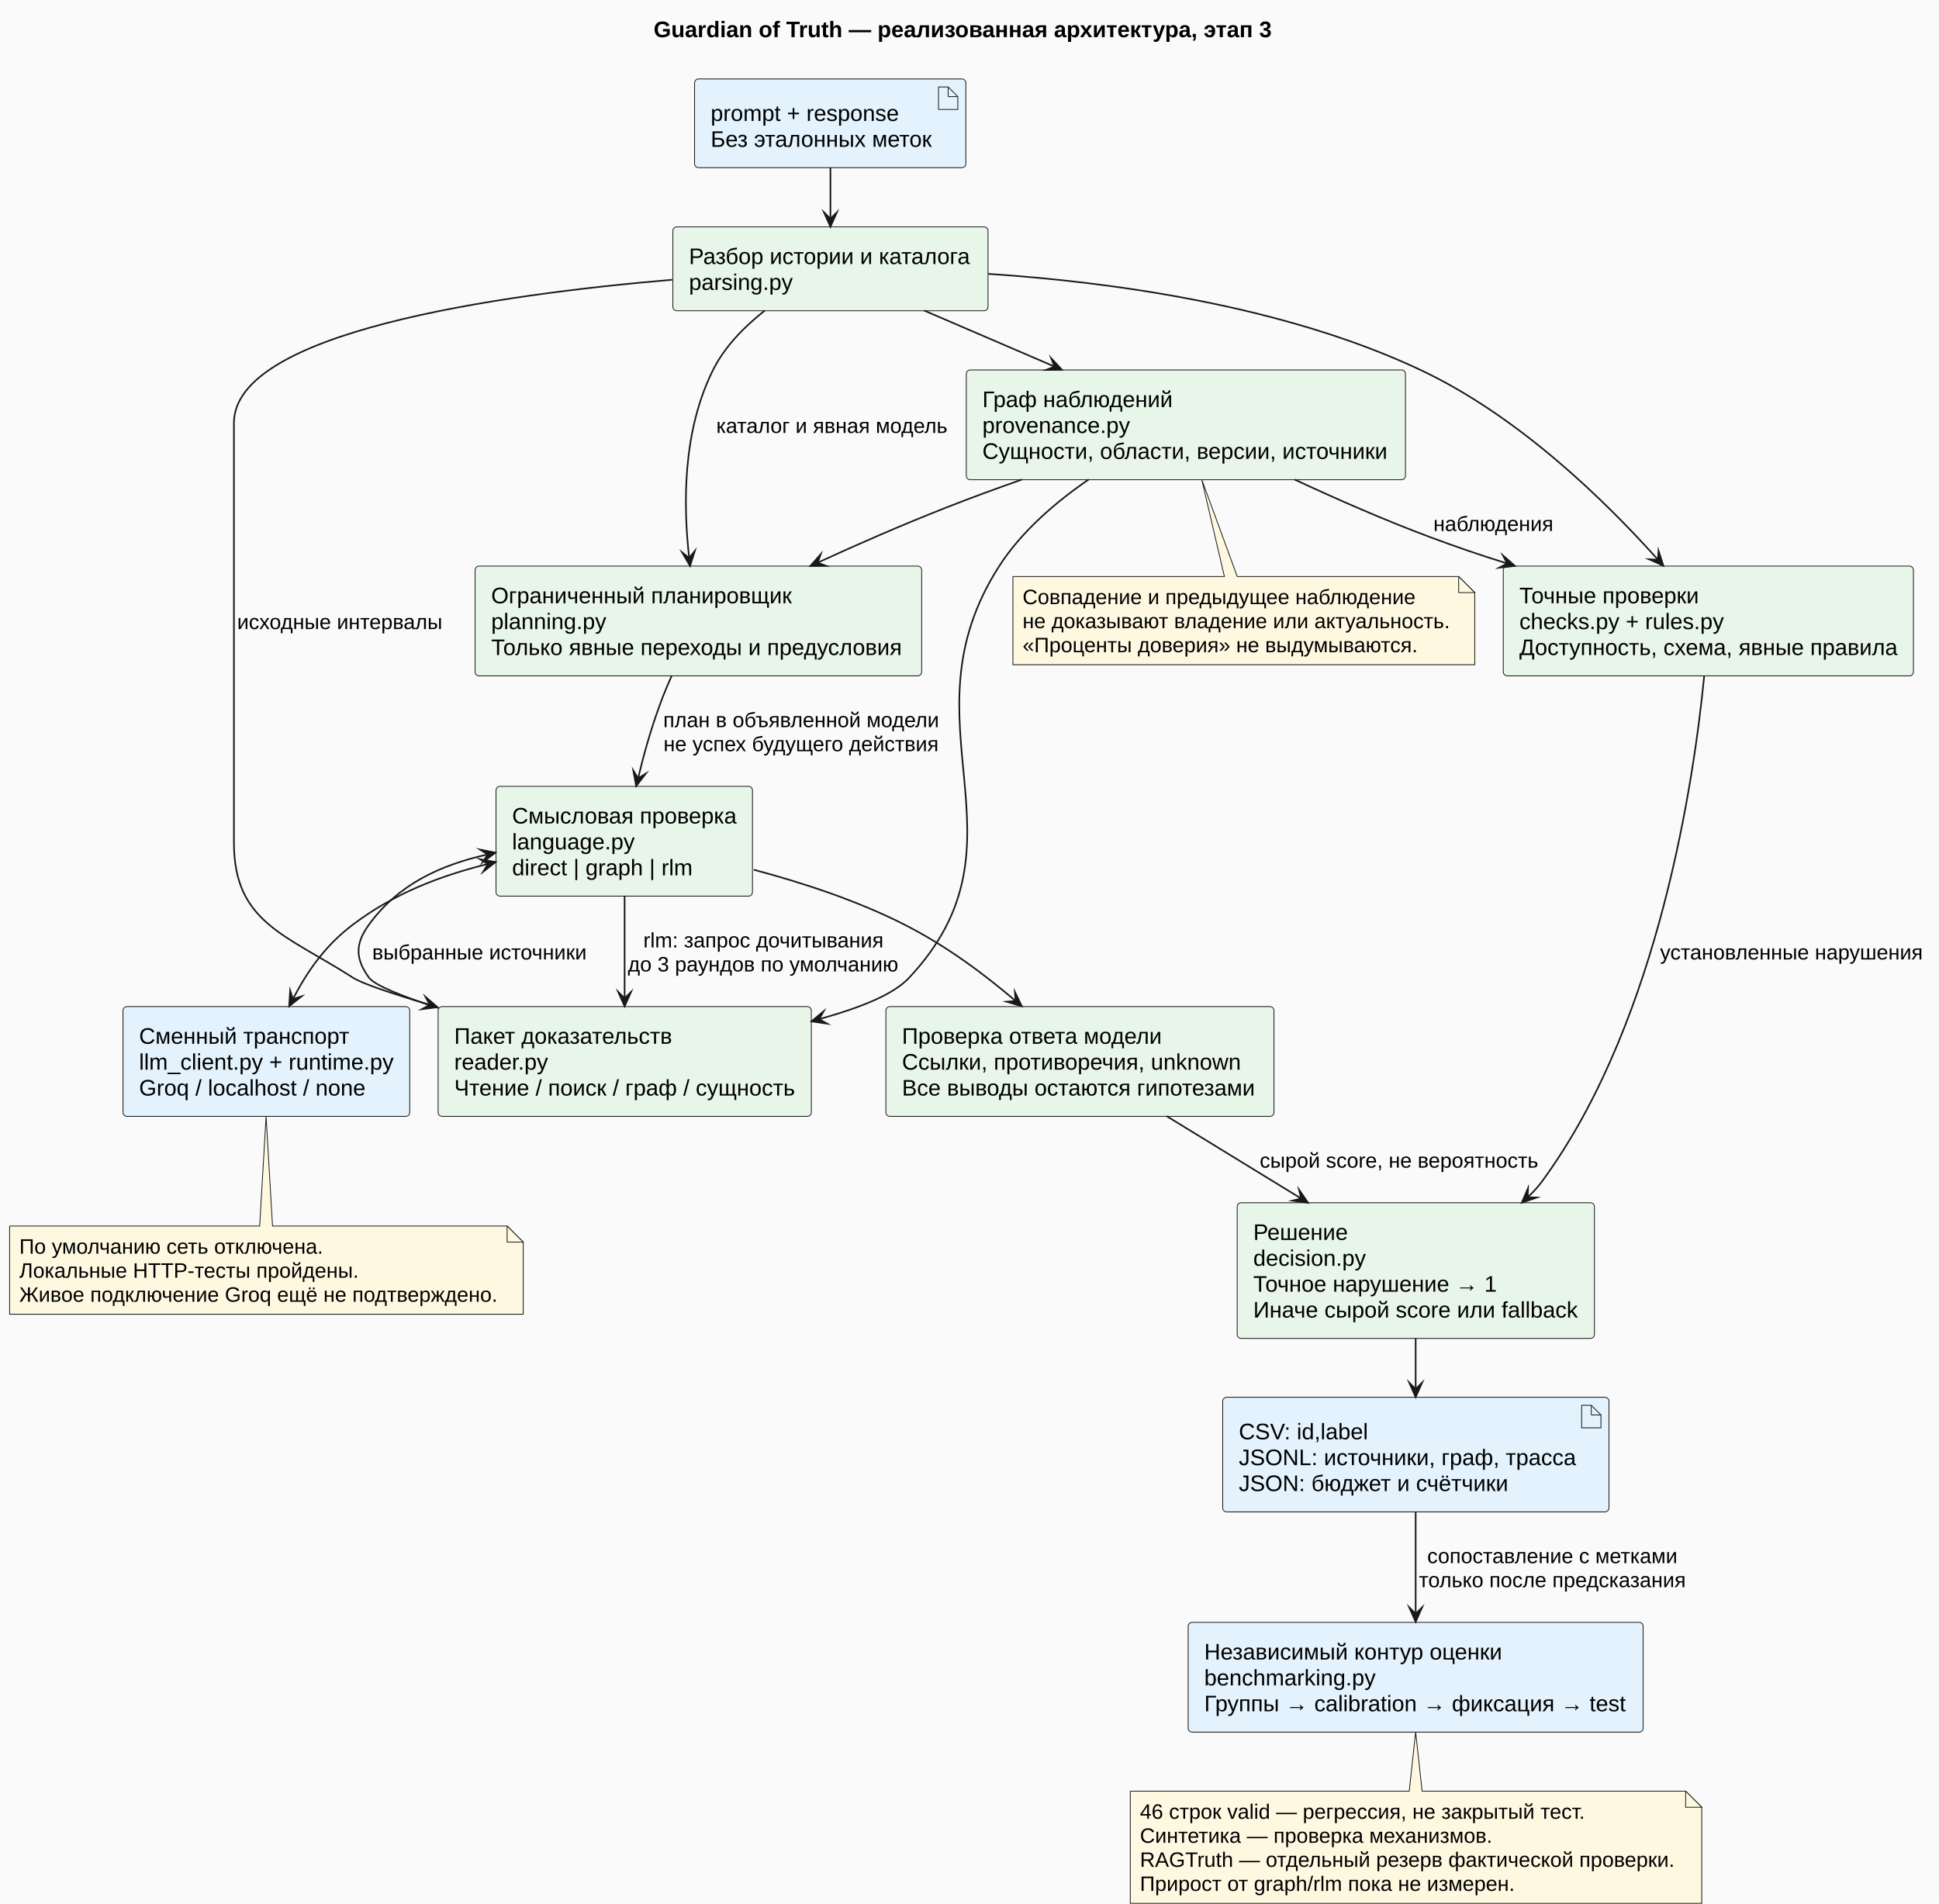
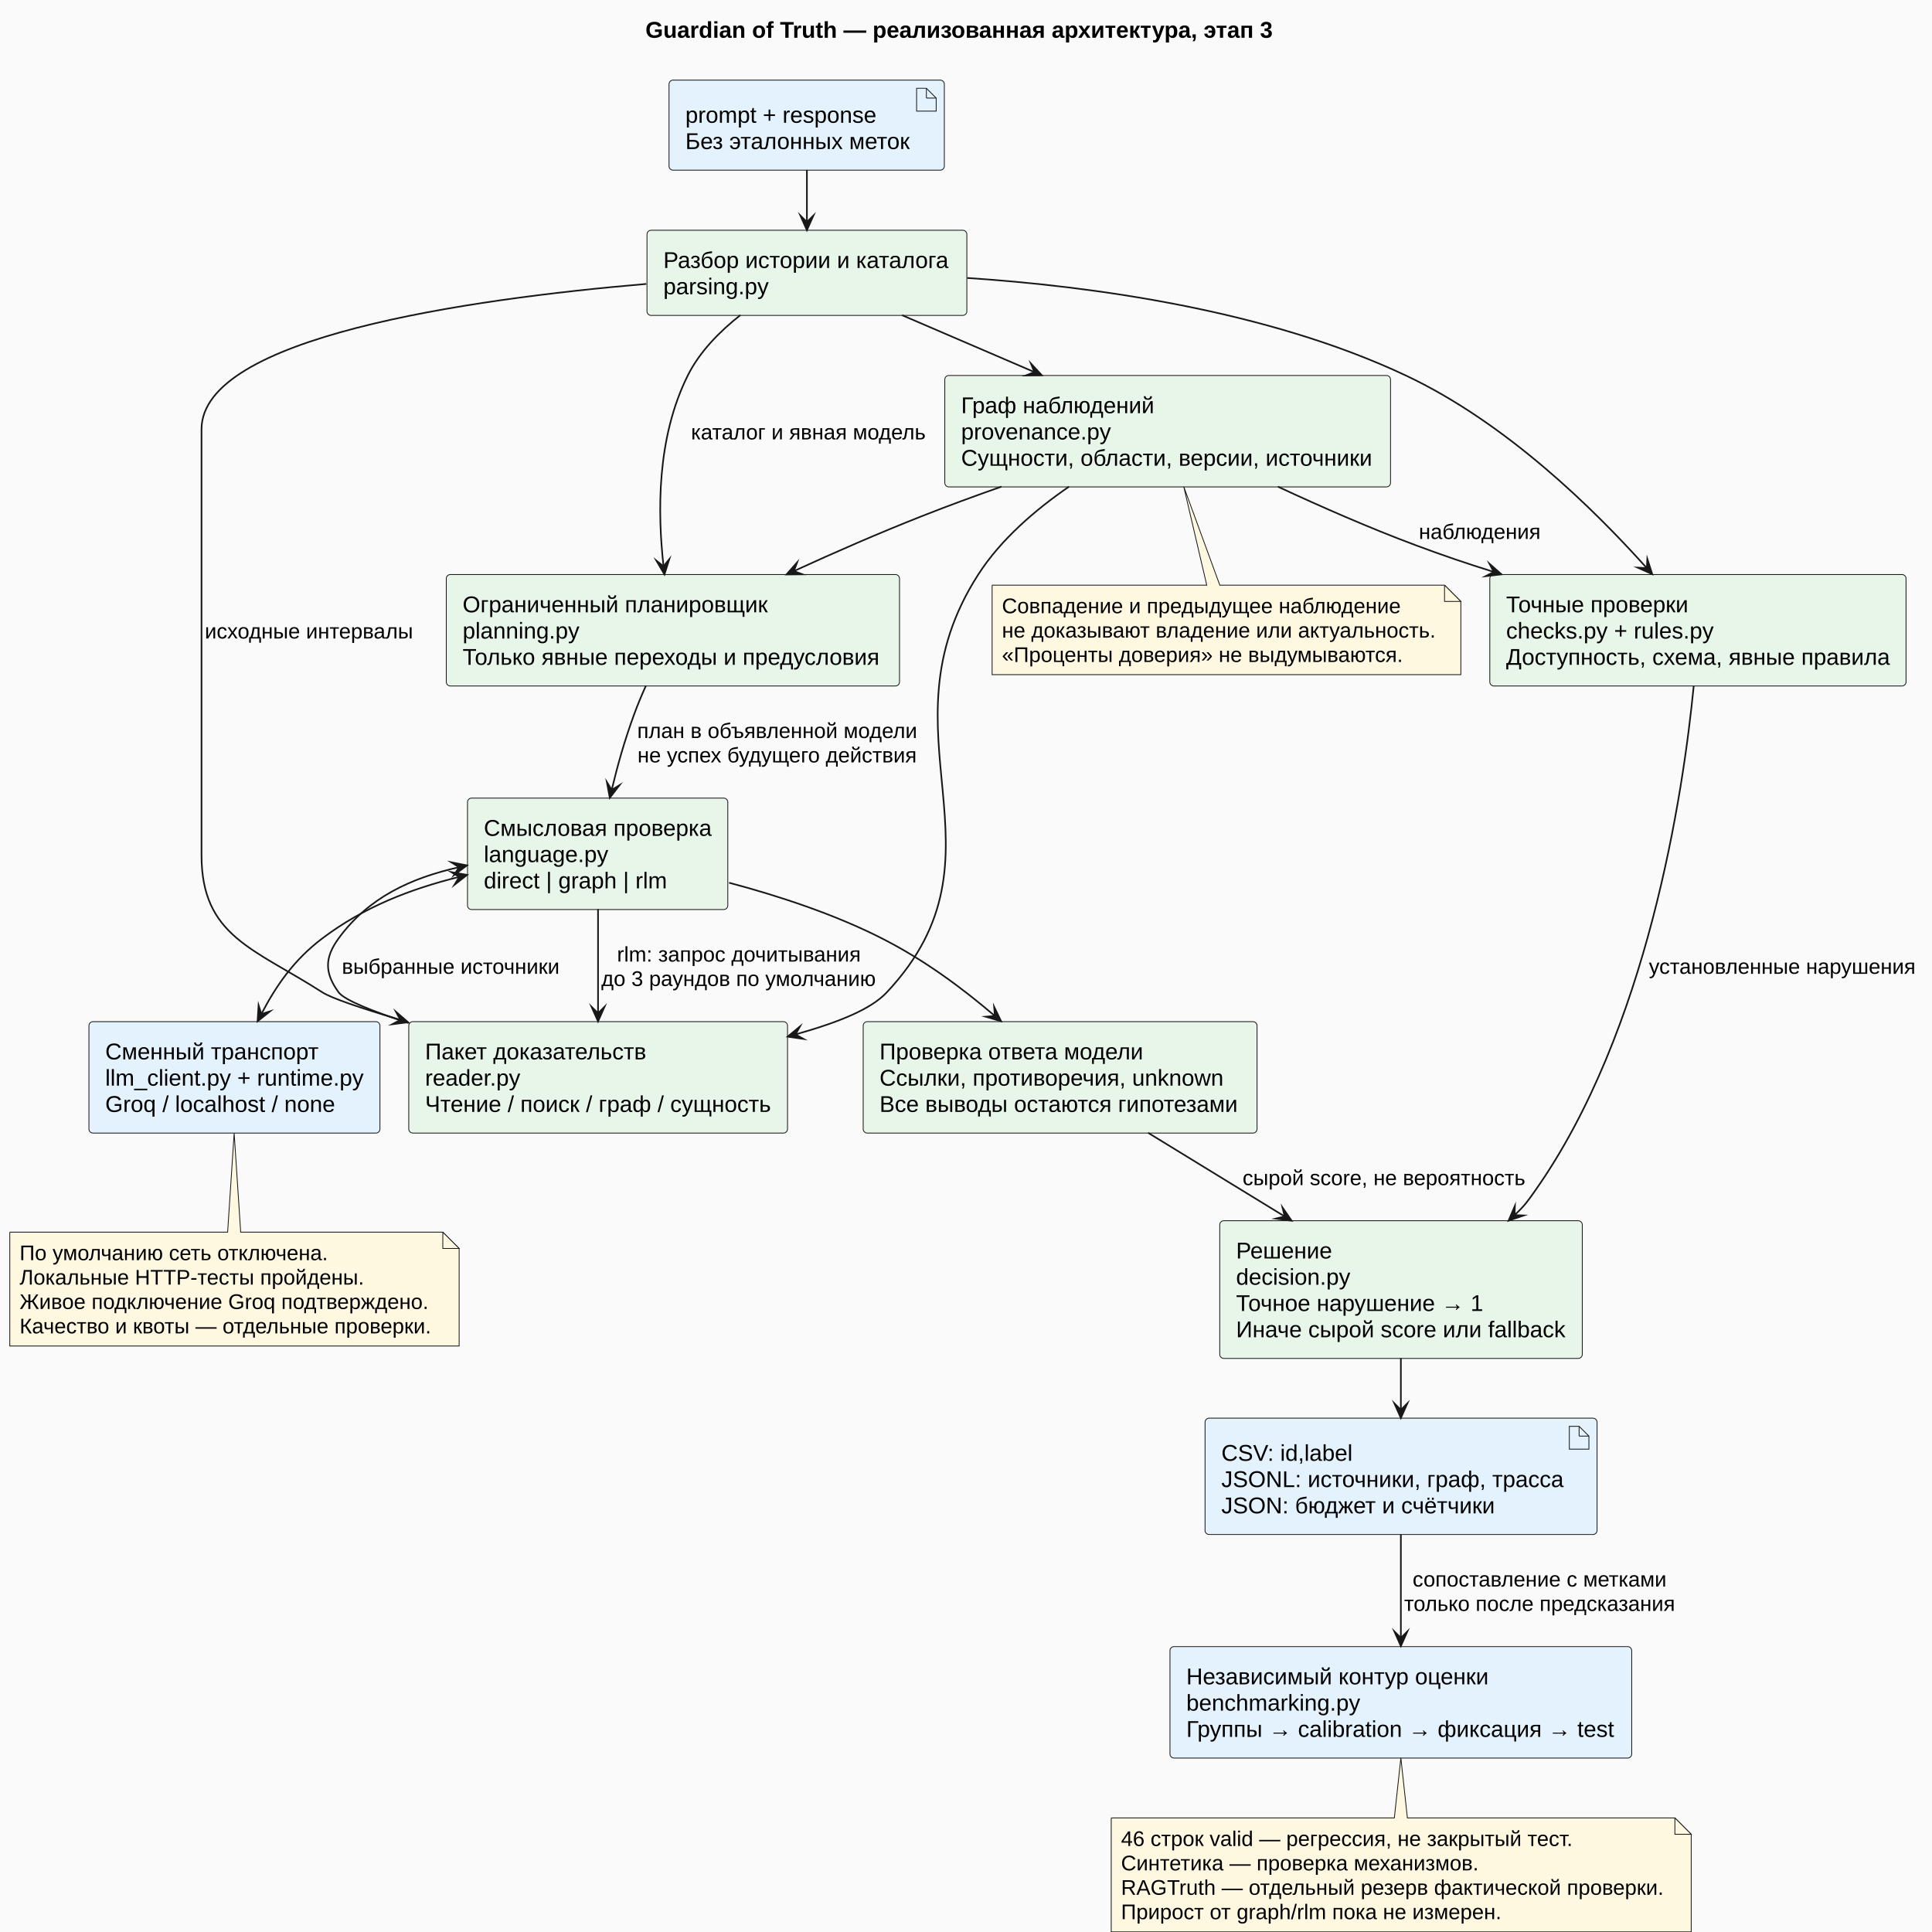
- <svg xmlns="http://www.w3.org/2000/svg" contentStyleType="text/css" data-diagram-type="DESCRIPTION" height="1184px" preserveAspectRatio="none" style="width:1206px;height:1184px;background:#FAFAFA;" version="1.1" viewBox="0 0 1206 1184" width="1206px" zoomAndPan="magnify">
+ <svg xmlns="http://www.w3.org/2000/svg" contentStyleType="text/css" data-diagram-type="DESCRIPTION" height="1184px" preserveAspectRatio="none" style="width:1184px;height:1184px;background:#FAFAFA;" version="1.1" viewBox="0 0 1184 1184" width="1184px" zoomAndPan="magnify">
  <defs />
  <g>
-     <rect fill="#FAFAFA" height="1184" style="stroke:none;stroke-width:1;" width="1206" x="0" y="0" />
+     <rect fill="#FAFAFA" height="1184" style="stroke:none;stroke-width:1;" width="1184" x="0" y="0" />
    <g class="title" data-source-line="2">
-       <text fill="#000000" font-family="Arial" font-size="14" font-weight="700" lengthAdjust="spacing" textLength="385.923" x="406.539" y="23.132">Guardian of Truth — реализованная архитектура, этап 3</text>
+       <text fill="#000000" font-family="Arial" font-size="14" font-weight="700" lengthAdjust="spacing" textLength="385.923" x="395.539" y="23.132">Guardian of Truth — реализованная архитектура, этап 3</text>
    </g>
    <g class="entity" data-qualified-name="INPUT" data-source-line="11" id="ent0001">
-       <rect fill="#E3F2FD" height="55.197" rx="2.5" ry="2.5" style="stroke:#181818;stroke-width:0.5;" width="168.728" x="432" y="49.099" />
-       <polygon fill="#E3F2FD" points="583.729,54.099,583.729,68.099,595.729,68.099,595.729,60.099,589.729,54.099,583.729,54.099" style="stroke:#181818;stroke-width:0.5;stroke-linejoin:miter;stroke-miterlimit:10;" />
-       <line style="stroke:#181818;stroke-width:0.5;" x1="589.729" x2="589.729" y1="54.099" y2="60.099" />
-       <line style="stroke:#181818;stroke-width:0.5;" x1="595.729" x2="589.729" y1="60.099" y2="60.099" />
-       <text fill="#000000" font-family="Arial" font-size="14" lengthAdjust="spacing" textLength="117.12" x="442" y="75.231">prompt + response</text>
-       <text fill="#000000" font-family="Arial" font-size="14" lengthAdjust="spacing" textLength="138.728" x="442" y="91.329">Без эталонных меток</text>
+       <rect fill="#E3F2FD" height="55.197" rx="2.5" ry="2.5" style="stroke:#181818;stroke-width:0.5;" width="168.728" x="410" y="49.099" />
+       <polygon fill="#E3F2FD" points="561.729,54.099,561.729,68.099,573.729,68.099,573.729,60.099,567.729,54.099,561.729,54.099" style="stroke:#181818;stroke-width:0.5;stroke-linejoin:miter;stroke-miterlimit:10;" />
+       <line style="stroke:#181818;stroke-width:0.5;" x1="567.729" x2="567.729" y1="54.099" y2="60.099" />
+       <line style="stroke:#181818;stroke-width:0.5;" x1="573.729" x2="567.729" y1="60.099" y2="60.099" />
+       <text fill="#000000" font-family="Arial" font-size="14" lengthAdjust="spacing" textLength="117.12" x="420" y="75.231">prompt + response</text>
+       <text fill="#000000" font-family="Arial" font-size="14" lengthAdjust="spacing" textLength="138.728" x="420" y="91.329">Без эталонных меток</text>
    </g>
    <g class="entity" data-qualified-name="PARSE" data-source-line="12" id="ent0002">
-       <rect fill="#E8F5E9" height="52.197" rx="2.5" ry="2.5" style="stroke:#181818;stroke-width:0.5;" width="196.025" x="418.5" y="141.099" />
-       <text fill="#000000" font-family="Arial" font-size="14" lengthAdjust="spacing" textLength="176.025" x="428.5" y="164.231">Разбор истории и каталога</text>
-       <text fill="#000000" font-family="Arial" font-size="14" lengthAdjust="spacing" textLength="64.593" x="428.5" y="180.329">parsing.py</text>
+       <rect fill="#E8F5E9" height="52.197" rx="2.5" ry="2.5" style="stroke:#181818;stroke-width:0.5;" width="196.025" x="396.5" y="141.099" />
+       <text fill="#000000" font-family="Arial" font-size="14" lengthAdjust="spacing" textLength="176.025" x="406.5" y="164.231">Разбор истории и каталога</text>
+       <text fill="#000000" font-family="Arial" font-size="14" lengthAdjust="spacing" textLength="64.593" x="406.5" y="180.329">parsing.py</text>
    </g>
    <g class="entity" data-qualified-name="RULES" data-source-line="13" id="ent0003">
-       <rect fill="#E8F5E9" height="68.296" rx="2.5" ry="2.5" style="stroke:#181818;stroke-width:0.5;" width="255.095" x="935" y="352.099" />
-       <text fill="#000000" font-family="Arial" font-size="14" lengthAdjust="spacing" textLength="113.21" x="945" y="375.231">Точные проверки</text>
-       <text fill="#000000" font-family="Arial" font-size="14" lengthAdjust="spacing" textLength="127.224" x="945" y="391.329">checks.py + rules.py</text>
-       <text fill="#000000" font-family="Arial" font-size="14" lengthAdjust="spacing" textLength="235.095" x="945" y="407.428">Доступность, схема, явные правила</text>
+       <rect fill="#E8F5E9" height="68.296" rx="2.5" ry="2.5" style="stroke:#181818;stroke-width:0.5;" width="255.095" x="913" y="352.099" />
+       <text fill="#000000" font-family="Arial" font-size="14" lengthAdjust="spacing" textLength="113.21" x="923" y="375.231">Точные проверки</text>
+       <text fill="#000000" font-family="Arial" font-size="14" lengthAdjust="spacing" textLength="127.224" x="923" y="391.329">checks.py + rules.py</text>
+       <text fill="#000000" font-family="Arial" font-size="14" lengthAdjust="spacing" textLength="235.095" x="923" y="407.428">Доступность, схема, явные правила</text>
    </g>
    <g class="entity" data-qualified-name="GRAPH" data-source-line="14" id="ent0004">
-       <rect fill="#E8F5E9" height="68.296" rx="2.5" ry="2.5" style="stroke:#181818;stroke-width:0.5;" width="273.169" x="601" y="230.099" />
-       <text fill="#000000" font-family="Arial" font-size="14" lengthAdjust="spacing" textLength="120.094" x="611" y="253.231">Граф наблюдений</text>
-       <text fill="#000000" font-family="Arial" font-size="14" lengthAdjust="spacing" textLength="91.841" x="611" y="269.329">provenance.py</text>
-       <text fill="#000000" font-family="Arial" font-size="14" lengthAdjust="spacing" textLength="253.169" x="611" y="285.428">Сущности, области, версии, источники</text>
+       <rect fill="#E8F5E9" height="68.296" rx="2.5" ry="2.5" style="stroke:#181818;stroke-width:0.5;" width="273.169" x="579" y="230.099" />
+       <text fill="#000000" font-family="Arial" font-size="14" lengthAdjust="spacing" textLength="120.094" x="589" y="253.231">Граф наблюдений</text>
+       <text fill="#000000" font-family="Arial" font-size="14" lengthAdjust="spacing" textLength="91.841" x="589" y="269.329">provenance.py</text>
+       <text fill="#000000" font-family="Arial" font-size="14" lengthAdjust="spacing" textLength="253.169" x="589" y="285.428">Сущности, области, версии, источники</text>
    </g>
    <g class="entity" data-qualified-name="PLAN" data-source-line="15" id="ent0005">
-       <rect fill="#E8F5E9" height="68.296" rx="2.5" ry="2.5" style="stroke:#181818;stroke-width:0.5;" width="277.763" x="295.5" y="352.099" />
-       <text fill="#000000" font-family="Arial" font-size="14" lengthAdjust="spacing" textLength="186.997" x="305.5" y="375.231">Ограниченный планировщик</text>
-       <text fill="#000000" font-family="Arial" font-size="14" lengthAdjust="spacing" textLength="71.613" x="305.5" y="391.329">planning.py</text>
-       <text fill="#000000" font-family="Arial" font-size="14" lengthAdjust="spacing" textLength="257.763" x="305.5" y="407.428">Только явные переходы и предусловия</text>
+       <rect fill="#E8F5E9" height="68.296" rx="2.5" ry="2.5" style="stroke:#181818;stroke-width:0.5;" width="277.763" x="273.5" y="352.099" />
+       <text fill="#000000" font-family="Arial" font-size="14" lengthAdjust="spacing" textLength="186.997" x="283.5" y="375.231">Ограниченный планировщик</text>
+       <text fill="#000000" font-family="Arial" font-size="14" lengthAdjust="spacing" textLength="71.613" x="283.5" y="391.329">planning.py</text>
+       <text fill="#000000" font-family="Arial" font-size="14" lengthAdjust="spacing" textLength="257.763" x="283.5" y="407.428">Только явные переходы и предусловия</text>
    </g>
    <g class="entity" data-qualified-name="READER" data-source-line="16" id="ent0006">
-       <rect fill="#E8F5E9" height="68.296" rx="2.5" ry="2.5" style="stroke:#181818;stroke-width:0.5;" width="232.126" x="272.5" y="626.099" />
-       <text fill="#000000" font-family="Arial" font-size="14" lengthAdjust="spacing" textLength="136.644" x="282.5" y="649.231">Пакет доказательств</text>
-       <text fill="#000000" font-family="Arial" font-size="14" lengthAdjust="spacing" textLength="59.145" x="282.5" y="665.329">reader.py</text>
-       <text fill="#000000" font-family="Arial" font-size="14" lengthAdjust="spacing" textLength="212.126" x="282.5" y="681.428">Чтение / поиск / граф / сущность</text>
+       <rect fill="#E8F5E9" height="68.296" rx="2.5" ry="2.5" style="stroke:#181818;stroke-width:0.5;" width="232.126" x="250.5" y="626.099" />
+       <text fill="#000000" font-family="Arial" font-size="14" lengthAdjust="spacing" textLength="136.644" x="260.5" y="649.231">Пакет доказательств</text>
+       <text fill="#000000" font-family="Arial" font-size="14" lengthAdjust="spacing" textLength="59.145" x="260.5" y="665.329">reader.py</text>
+       <text fill="#000000" font-family="Arial" font-size="14" lengthAdjust="spacing" textLength="212.126" x="260.5" y="681.428">Чтение / поиск / граф / сущность</text>
    </g>
    <g class="entity" data-qualified-name="LLM" data-source-line="17" id="ent0007">
-       <rect fill="#E8F5E9" height="68.296" rx="2.5" ry="2.5" style="stroke:#181818;stroke-width:0.5;" width="159.522" x="308.5" y="489.099" />
-       <text fill="#000000" font-family="Arial" font-size="14" lengthAdjust="spacing" textLength="139.522" x="318.5" y="512.231">Смысловая проверка</text>
-       <text fill="#000000" font-family="Arial" font-size="14" lengthAdjust="spacing" textLength="76.289" x="318.5" y="528.329">language.py</text>
-       <text fill="#000000" font-family="Arial" font-size="14" lengthAdjust="spacing" textLength="112.308" x="318.5" y="544.428">direct | graph | rlm</text>
+       <rect fill="#E8F5E9" height="68.296" rx="2.5" ry="2.5" style="stroke:#181818;stroke-width:0.5;" width="159.522" x="286.5" y="489.099" />
+       <text fill="#000000" font-family="Arial" font-size="14" lengthAdjust="spacing" textLength="139.522" x="296.5" y="512.231">Смысловая проверка</text>
+       <text fill="#000000" font-family="Arial" font-size="14" lengthAdjust="spacing" textLength="76.289" x="296.5" y="528.329">language.py</text>
+       <text fill="#000000" font-family="Arial" font-size="14" lengthAdjust="spacing" textLength="112.308" x="296.5" y="544.428">direct | graph | rlm</text>
    </g>
    <g class="entity" data-qualified-name="VALIDATE" data-source-line="18" id="ent0008">
-       <rect fill="#E8F5E9" height="68.296" rx="2.5" ry="2.5" style="stroke:#181818;stroke-width:0.5;" width="241.368" x="551" y="626.099" />
-       <text fill="#000000" font-family="Arial" font-size="14" lengthAdjust="spacing" textLength="163.31" x="561" y="649.231">Проверка ответа модели</text>
-       <text fill="#000000" font-family="Arial" font-size="14" lengthAdjust="spacing" textLength="211.764" x="561" y="665.329">Ссылки, противоречия, unknown</text>
-       <text fill="#000000" font-family="Arial" font-size="14" lengthAdjust="spacing" textLength="221.368" x="561" y="681.428">Все выводы остаются гипотезами</text>
+       <rect fill="#E8F5E9" height="68.296" rx="2.5" ry="2.5" style="stroke:#181818;stroke-width:0.5;" width="241.368" x="529" y="626.099" />
+       <text fill="#000000" font-family="Arial" font-size="14" lengthAdjust="spacing" textLength="163.31" x="539" y="649.231">Проверка ответа модели</text>
+       <text fill="#000000" font-family="Arial" font-size="14" lengthAdjust="spacing" textLength="211.764" x="539" y="665.329">Ссылки, противоречия, unknown</text>
+       <text fill="#000000" font-family="Arial" font-size="14" lengthAdjust="spacing" textLength="221.368" x="539" y="681.428">Все выводы остаются гипотезами</text>
    </g>
    <g class="entity" data-qualified-name="TRANSPORT" data-source-line="19" id="ent0009">
-       <rect fill="#E3F2FD" height="68.296" rx="2.5" ry="2.5" style="stroke:#181818;stroke-width:0.5;" width="178.341" x="76.5" y="626.099" />
-       <text fill="#000000" font-family="Arial" font-size="14" lengthAdjust="spacing" textLength="131.038" x="86.5" y="649.231">Сменный транспорт</text>
-       <text fill="#000000" font-family="Arial" font-size="14" lengthAdjust="spacing" textLength="158.341" x="86.5" y="665.329">llm_client.py + runtime.py</text>
-       <text fill="#000000" font-family="Arial" font-size="14" lengthAdjust="spacing" textLength="140.861" x="86.5" y="681.428">Groq / localhost / none</text>
+       <rect fill="#E3F2FD" height="68.296" rx="2.5" ry="2.5" style="stroke:#181818;stroke-width:0.5;" width="178.341" x="54.5" y="626.099" />
+       <text fill="#000000" font-family="Arial" font-size="14" lengthAdjust="spacing" textLength="131.038" x="64.5" y="649.231">Сменный транспорт</text>
+       <text fill="#000000" font-family="Arial" font-size="14" lengthAdjust="spacing" textLength="158.341" x="64.5" y="665.329">llm_client.py + runtime.py</text>
+       <text fill="#000000" font-family="Arial" font-size="14" lengthAdjust="spacing" textLength="140.861" x="64.5" y="681.428">Groq / localhost / none</text>
    </g>
    <g class="entity" data-qualified-name="DECISION" data-source-line="20" id="ent0010">
-       <rect fill="#E8F5E9" height="84.394" rx="2.5" ry="2.5" style="stroke:#181818;stroke-width:0.5;" width="222.186" x="769.5" y="748.099" />
-       <text fill="#000000" font-family="Arial" font-size="14" lengthAdjust="spacing" textLength="59.48" x="779.5" y="771.231">Решение</text>
-       <text fill="#000000" font-family="Arial" font-size="14" lengthAdjust="spacing" textLength="70.041" x="779.5" y="787.329">decision.py</text>
-       <text fill="#000000" font-family="Arial" font-size="14" lengthAdjust="spacing" textLength="153.05" x="779.5" y="803.428">Точное нарушение → 1</text>
-       <text fill="#000000" font-family="Arial" font-size="14" lengthAdjust="spacing" textLength="202.186" x="779.5" y="819.526">Иначе сырой score или fallback</text>
+       <rect fill="#E8F5E9" height="84.394" rx="2.5" ry="2.5" style="stroke:#181818;stroke-width:0.5;" width="222.186" x="747.5" y="748.099" />
+       <text fill="#000000" font-family="Arial" font-size="14" lengthAdjust="spacing" textLength="59.48" x="757.5" y="771.231">Решение</text>
+       <text fill="#000000" font-family="Arial" font-size="14" lengthAdjust="spacing" textLength="70.041" x="757.5" y="787.329">decision.py</text>
+       <text fill="#000000" font-family="Arial" font-size="14" lengthAdjust="spacing" textLength="153.05" x="757.5" y="803.428">Точное нарушение → 1</text>
+       <text fill="#000000" font-family="Arial" font-size="14" lengthAdjust="spacing" textLength="202.186" x="757.5" y="819.526">Иначе сырой score или fallback</text>
    </g>
    <g class="entity" data-qualified-name="OUTPUT" data-source-line="21" id="ent0011">
-       <rect fill="#E3F2FD" height="71.296" rx="2.5" ry="2.5" style="stroke:#181818;stroke-width:0.5;" width="240.239" x="760.5" y="869.099" />
-       <polygon fill="#E3F2FD" points="983.739,874.099,983.739,888.099,995.739,888.099,995.739,880.099,989.739,874.099,983.739,874.099" style="stroke:#181818;stroke-width:0.5;stroke-linejoin:miter;stroke-miterlimit:10;" />
-       <line style="stroke:#181818;stroke-width:0.5;" x1="989.739" x2="989.739" y1="874.099" y2="880.099" />
-       <line style="stroke:#181818;stroke-width:0.5;" x1="995.739" x2="989.739" y1="880.099" y2="880.099" />
-       <text fill="#000000" font-family="Arial" font-size="14" lengthAdjust="spacing" textLength="80.931" x="770.5" y="895.231">CSV: id,label</text>
-       <text fill="#000000" font-family="Arial" font-size="14" lengthAdjust="spacing" textLength="210.239" x="770.5" y="911.329">JSONL: источники, граф, трасса</text>
-       <text fill="#000000" font-family="Arial" font-size="14" lengthAdjust="spacing" textLength="168.519" x="770.5" y="927.428">JSON: бюджет и счётчики</text>
+       <rect fill="#E3F2FD" height="71.296" rx="2.5" ry="2.5" style="stroke:#181818;stroke-width:0.5;" width="240.239" x="738.5" y="869.099" />
+       <polygon fill="#E3F2FD" points="961.739,874.099,961.739,888.099,973.739,888.099,973.739,880.099,967.739,874.099,961.739,874.099" style="stroke:#181818;stroke-width:0.5;stroke-linejoin:miter;stroke-miterlimit:10;" />
+       <line style="stroke:#181818;stroke-width:0.5;" x1="967.739" x2="967.739" y1="874.099" y2="880.099" />
+       <line style="stroke:#181818;stroke-width:0.5;" x1="973.739" x2="967.739" y1="880.099" y2="880.099" />
+       <text fill="#000000" font-family="Arial" font-size="14" lengthAdjust="spacing" textLength="80.931" x="748.5" y="895.231">CSV: id,label</text>
+       <text fill="#000000" font-family="Arial" font-size="14" lengthAdjust="spacing" textLength="210.239" x="748.5" y="911.329">JSONL: источники, граф, трасса</text>
+       <text fill="#000000" font-family="Arial" font-size="14" lengthAdjust="spacing" textLength="168.519" x="748.5" y="927.428">JSON: бюджет и счётчики</text>
    </g>
    <g class="entity" data-qualified-name="EVAL" data-source-line="22" id="ent0012">
-       <rect fill="#E3F2FD" height="68.296" rx="2.5" ry="2.5" style="stroke:#181818;stroke-width:0.5;" width="282.978" x="739" y="1009.099" />
-       <text fill="#000000" font-family="Arial" font-size="14" lengthAdjust="spacing" textLength="185.575" x="749" y="1032.23">Независимый контур оценки</text>
-       <text fill="#000000" font-family="Arial" font-size="14" lengthAdjust="spacing" textLength="106.613" x="749" y="1048.329">benchmarking.py</text>
-       <text fill="#000000" font-family="Arial" font-size="14" lengthAdjust="spacing" textLength="262.978" x="749" y="1064.428">Группы → calibration → фиксация → test</text>
+       <rect fill="#E3F2FD" height="68.296" rx="2.5" ry="2.5" style="stroke:#181818;stroke-width:0.5;" width="282.978" x="717" y="1009.099" />
+       <text fill="#000000" font-family="Arial" font-size="14" lengthAdjust="spacing" textLength="185.575" x="727" y="1032.23">Независимый контур оценки</text>
+       <text fill="#000000" font-family="Arial" font-size="14" lengthAdjust="spacing" textLength="106.613" x="727" y="1048.329">benchmarking.py</text>
+       <text fill="#000000" font-family="Arial" font-size="14" lengthAdjust="spacing" textLength="262.978" x="727" y="1064.428">Группы → calibration → фиксация → test</text>
    </g>
    <g class="entity" data-qualified-name="GMN30" data-source-line="43" id="ent0031">
-       <path d="M6,762.599 L6,817.445 A0,0 0 0 0 6,817.445 L325.416,817.445 A0,0 0 0 0 325.416,817.445 L325.416,772.599 L315.416,762.599 L169.5,762.599 L165.5,694.395 L161.5,762.599 L6,762.599 A0,0 0 0 0 6,762.599" fill="#FFF8E1" style="stroke:#181818;stroke-width:0.5;" />
-       <path d="M315.416,762.599 L315.416,772.599 L325.416,772.599 L315.416,762.599" fill="#FFF8E1" style="stroke:#181818;stroke-width:0.5;" />
-       <text fill="#000000" font-family="Arial" font-size="13" lengthAdjust="spacing" textLength="190.544" x="12" y="779.793">По умолчанию сеть отключена.</text>
-       <text fill="#000000" font-family="Arial" font-size="13" lengthAdjust="spacing" textLength="210.977" x="12" y="794.741">Локальные HTTP-тесты пройдены.</text>
-       <text fill="#000000" font-family="Arial" font-size="13" lengthAdjust="spacing" textLength="298.416" x="12" y="809.69">Живое подключение Groq ещё не подтверждено.</text>
+       <path d="M6,755.099 L6,824.894 A0,0 0 0 0 6,824.894 L281.376,824.894 A0,0 0 0 0 281.376,824.894 L281.376,765.099 L271.376,755.099 L147.5,755.099 L143.5,694.395 L139.5,755.099 L6,755.099 A0,0 0 0 0 6,755.099" fill="#FFF8E1" style="stroke:#181818;stroke-width:0.5;" />
+       <path d="M271.376,755.099 L271.376,765.099 L281.376,765.099 L271.376,755.099" fill="#FFF8E1" style="stroke:#181818;stroke-width:0.5;" />
+       <text fill="#000000" font-family="Arial" font-size="13" lengthAdjust="spacing" textLength="190.544" x="12" y="772.293">По умолчанию сеть отключена.</text>
+       <text fill="#000000" font-family="Arial" font-size="13" lengthAdjust="spacing" textLength="210.977" x="12" y="787.241">Локальные HTTP-тесты пройдены.</text>
+       <text fill="#000000" font-family="Arial" font-size="13" lengthAdjust="spacing" textLength="251.627" x="12" y="802.19">Живое подключение Groq подтверждено.</text>
+       <text fill="#000000" font-family="Arial" font-size="13" lengthAdjust="spacing" textLength="254.376" x="12" y="817.139">Качество и квоты — отдельные проверки.</text>
    </g>
-     <g class="entity" data-qualified-name="GMN33" data-source-line="48" id="ent0034">
-       <path d="M630,358.599 L630,413.445 A0,0 0 0 0 630,413.445 L917.259,413.445 A0,0 0 0 0 917.259,413.445 L917.259,368.599 L907.259,358.599 L769.535,358.599 L747.433,298.207 L761.535,358.599 L630,358.599 A0,0 0 0 0 630,358.599" fill="#FFF8E1" style="stroke:#181818;stroke-width:0.5;" />
-       <path d="M907.259,358.599 L907.259,368.599 L917.259,368.599 L907.259,358.599" fill="#FFF8E1" style="stroke:#181818;stroke-width:0.5;" />
-       <text fill="#000000" font-family="Arial" font-size="13" lengthAdjust="spacing" textLength="245.724" x="636" y="375.793">Совпадение и предыдущее наблюдение</text>
-       <text fill="#000000" font-family="Arial" font-size="13" lengthAdjust="spacing" textLength="266.259" x="636" y="390.741">не доказывают владение или актуальность.</text>
-       <text fill="#000000" font-family="Arial" font-size="13" lengthAdjust="spacing" textLength="246.752" x="636" y="405.69">«Проценты доверия» не выдумываются.</text>
+     <g class="entity" data-qualified-name="GMN33" data-source-line="49" id="ent0034">
+       <path d="M608,358.599 L608,413.445 A0,0 0 0 0 608,413.445 L895.259,413.445 A0,0 0 0 0 895.259,413.445 L895.259,368.599 L885.259,358.599 L747.535,358.599 L725.433,298.207 L739.535,358.599 L608,358.599 A0,0 0 0 0 608,358.599" fill="#FFF8E1" style="stroke:#181818;stroke-width:0.5;" />
+       <path d="M885.259,358.599 L885.259,368.599 L895.259,368.599 L885.259,358.599" fill="#FFF8E1" style="stroke:#181818;stroke-width:0.5;" />
+       <text fill="#000000" font-family="Arial" font-size="13" lengthAdjust="spacing" textLength="245.724" x="614" y="375.793">Совпадение и предыдущее наблюдение</text>
+       <text fill="#000000" font-family="Arial" font-size="13" lengthAdjust="spacing" textLength="266.259" x="614" y="390.741">не доказывают владение или актуальность.</text>
+       <text fill="#000000" font-family="Arial" font-size="13" lengthAdjust="spacing" textLength="246.752" x="614" y="405.69">«Проценты доверия» не выдумываются.</text>
    </g>
-     <g class="entity" data-qualified-name="GMN36" data-source-line="53" id="ent0037">
-       <path d="M703,1114.099 L703,1183.894 A0,0 0 0 0 703,1183.894 L1058.439,1183.894 A0,0 0 0 0 1058.439,1183.894 L1058.439,1124.099 L1048.439,1114.099 L884.5,1114.099 L880.5,1077.291 L876.5,1114.099 L703,1114.099 A0,0 0 0 0 703,1114.099" fill="#FFF8E1" style="stroke:#181818;stroke-width:0.5;" />
-       <path d="M1048.439,1114.099 L1048.439,1124.099 L1058.439,1124.099 L1048.439,1114.099" fill="#FFF8E1" style="stroke:#181818;stroke-width:0.5;" />
-       <text fill="#000000" font-family="Arial" font-size="13" lengthAdjust="spacing" textLength="278.326" x="709" y="1131.293">46 строк valid — регрессия, не закрытый тест.</text>
-       <text fill="#000000" font-family="Arial" font-size="13" lengthAdjust="spacing" textLength="219.75" x="709" y="1146.241">Синтетика — проверка механизмов.</text>
-       <text fill="#000000" font-family="Arial" font-size="13" lengthAdjust="spacing" textLength="334.439" x="709" y="1161.19">RAGTruth — отдельный резерв фактической проверки.</text>
-       <text fill="#000000" font-family="Arial" font-size="13" lengthAdjust="spacing" textLength="233.137" x="709" y="1176.139">Прирост от graph/rlm пока не измерен.</text>
+     <g class="entity" data-qualified-name="GMN36" data-source-line="54" id="ent0037">
+       <path d="M681,1114.099 L681,1183.894 A0,0 0 0 0 681,1183.894 L1036.439,1183.894 A0,0 0 0 0 1036.439,1183.894 L1036.439,1124.099 L1026.439,1114.099 L862.5,1114.099 L858.5,1077.291 L854.5,1114.099 L681,1114.099 A0,0 0 0 0 681,1114.099" fill="#FFF8E1" style="stroke:#181818;stroke-width:0.5;" />
+       <path d="M1026.439,1114.099 L1026.439,1124.099 L1036.439,1124.099 L1026.439,1114.099" fill="#FFF8E1" style="stroke:#181818;stroke-width:0.5;" />
+       <text fill="#000000" font-family="Arial" font-size="13" lengthAdjust="spacing" textLength="278.326" x="687" y="1131.293">46 строк valid — регрессия, не закрытый тест.</text>
+       <text fill="#000000" font-family="Arial" font-size="13" lengthAdjust="spacing" textLength="219.75" x="687" y="1146.241">Синтетика — проверка механизмов.</text>
+       <text fill="#000000" font-family="Arial" font-size="13" lengthAdjust="spacing" textLength="334.439" x="687" y="1161.19">RAGTruth — отдельный резерв фактической проверки.</text>
+       <text fill="#000000" font-family="Arial" font-size="13" lengthAdjust="spacing" textLength="233.137" x="687" y="1176.139">Прирост от graph/rlm пока не измерен.</text>
    </g>
    <g class="link" data-entity-1="ent0001" data-entity-2="ent0002" data-link-type="dependency" id="lnk13">
-       <polygon fill="#181818" points="516.5,141.08,520.5,132.08,516.5,136.08,512.5,132.08,516.5,141.08" style="stroke:#181818;stroke-width:1;stroke-linejoin:miter;stroke-miterlimit:10;" />
-       <path d="M516.5,104.152 C516.5,115.862 516.5,124.552 516.5,136.08" fill="none" style="stroke:#181818;stroke-width:1;" />
+       <polygon fill="#181818" points="494.5,141.08,498.5,132.08,494.5,136.08,490.5,132.08,494.5,141.08" style="stroke:#181818;stroke-width:1;stroke-linejoin:miter;stroke-miterlimit:10;" />
+       <path d="M494.5,104.152 C494.5,115.862 494.5,124.552 494.5,136.08" fill="none" style="stroke:#181818;stroke-width:1;" />
    </g>
    <g class="link" data-entity-1="ent0002" data-entity-2="ent0003" data-link-type="dependency" id="lnk14">
-       <polygon fill="#181818" points="1034.572,351.885,1031.543,342.514,1031.234,348.162,1025.586,347.853,1034.572,351.885" style="stroke:#181818;stroke-width:1;stroke-linejoin:miter;stroke-miterlimit:10;" />
-       <path d="M614.674,170.347 C691.163,175.412 798.31,189.94 883.5,230.099 C945.225,259.196 998.827,312.008 1031.234,348.162" fill="none" style="stroke:#181818;stroke-width:1;" />
+       <polygon fill="#181818" points="1012.572,351.885,1009.543,342.514,1009.234,348.162,1003.586,347.853,1012.572,351.885" style="stroke:#181818;stroke-width:1;stroke-linejoin:miter;stroke-miterlimit:10;" />
+       <path d="M592.674,170.347 C669.163,175.412 776.31,189.94 861.5,230.099 C923.225,259.196 976.827,312.008 1009.234,348.162" fill="none" style="stroke:#181818;stroke-width:1;" />
    </g>
    <g class="link" data-entity-1="ent0002" data-entity-2="ent0004" data-link-type="dependency" id="lnk15">
-       <polygon fill="#181818" points="660.473,229.988,653.785,222.758,655.88,228.013,650.625,230.108,660.473,229.988" style="stroke:#181818;stroke-width:1;stroke-linejoin:miter;stroke-miterlimit:10;" />
-       <path d="M574.854,193.183 C601.07,204.452 627.773,215.931 655.88,228.013" fill="none" style="stroke:#181818;stroke-width:1;" />
+       <polygon fill="#181818" points="638.473,229.988,631.785,222.758,633.88,228.013,628.625,230.108,638.473,229.988" style="stroke:#181818;stroke-width:1;stroke-linejoin:miter;stroke-miterlimit:10;" />
+       <path d="M552.854,193.183 C579.07,204.452 605.773,215.931 633.88,228.013" fill="none" style="stroke:#181818;stroke-width:1;" />
    </g>
    <g class="link" data-entity-1="ent0004" data-entity-2="ent0003" data-link-type="dependency" id="lnk16">
-       <polygon fill="#181818" points="942.197,351.992,934.805,345.484,937.426,350.497,932.413,353.118,942.197,351.992" style="stroke:#181818;stroke-width:1;stroke-linejoin:miter;stroke-miterlimit:10;" />
-       <path d="M805.128,298.242 C831.164,310.352 861.39,323.633 889.5,334.099 C906.373,340.381 919.623,344.918 937.426,350.497" fill="none" style="stroke:#181818;stroke-width:1;" />
-       <text fill="#000000" font-family="Arial" font-size="13" lengthAdjust="spacing" textLength="75.486" x="891.5" y="330.293">наблюдения</text>
+       <polygon fill="#181818" points="920.197,351.992,912.805,345.484,915.426,350.497,910.413,353.118,920.197,351.992" style="stroke:#181818;stroke-width:1;stroke-linejoin:miter;stroke-miterlimit:10;" />
+       <path d="M783.128,298.242 C809.164,310.352 839.39,323.633 867.5,334.099 C884.373,340.381 897.623,344.918 915.426,350.497" fill="none" style="stroke:#181818;stroke-width:1;" />
+       <text fill="#000000" font-family="Arial" font-size="13" lengthAdjust="spacing" textLength="75.486" x="869.5" y="330.293">наблюдения</text>
    </g>
    <g class="link" data-entity-1="ent0004" data-entity-2="ent0005" data-link-type="dependency" id="lnk17">
-       <polygon fill="#181818" points="503.972,352.071,513.82,351.96,508.518,349.989,510.489,344.686,503.972,352.071" style="stroke:#181818;stroke-width:1;stroke-linejoin:miter;stroke-miterlimit:10;" />
-       <path d="M635.757,298.217 C619.521,303.924 602.98,309.993 587.5,316.099 C559.852,327.004 534.492,338.091 508.518,349.989" fill="none" style="stroke:#181818;stroke-width:1;" />
+       <polygon fill="#181818" points="481.972,352.071,491.82,351.96,486.518,349.989,488.489,344.686,481.972,352.071" style="stroke:#181818;stroke-width:1;stroke-linejoin:miter;stroke-miterlimit:10;" />
+       <path d="M613.757,298.217 C597.521,303.924 580.98,309.993 565.5,316.099 C537.852,327.004 512.492,338.091 486.518,349.989" fill="none" style="stroke:#181818;stroke-width:1;" />
    </g>
    <g class="link" data-entity-1="ent0002" data-entity-2="ent0005" data-link-type="dependency" id="lnk18">
-       <polygon fill="#181818" points="429.197,352.033,432.176,342.645,428.644,347.063,424.226,343.531,429.197,352.033" style="stroke:#181818;stroke-width:1;stroke-linejoin:miter;stroke-miterlimit:10;" />
-       <path d="M475.709,193.131 C463.17,203.01 450.769,215.514 443.5,230.099 C424.323,268.578 424.995,314.308 428.644,347.063" fill="none" style="stroke:#181818;stroke-width:1;" />
-       <text fill="#000000" font-family="Arial" font-size="13" lengthAdjust="spacing" textLength="144.492" x="445.5" y="269.293">каталог и явная модель</text>
+       <polygon fill="#181818" points="407.197,352.033,410.176,342.645,406.644,347.063,402.226,343.531,407.197,352.033" style="stroke:#181818;stroke-width:1;stroke-linejoin:miter;stroke-miterlimit:10;" />
+       <path d="M453.709,193.131 C441.17,203.01 428.769,215.514 421.5,230.099 C402.323,268.578 402.995,314.308 406.644,347.063" fill="none" style="stroke:#181818;stroke-width:1;" />
+       <text fill="#000000" font-family="Arial" font-size="13" lengthAdjust="spacing" textLength="144.492" x="423.5" y="269.293">каталог и явная модель</text>
    </g>
    <g class="link" data-entity-1="ent0004" data-entity-2="ent0006" data-link-type="dependency" id="lnk19">
-       <polygon fill="#181818" points="504.705,635.302,514.453,636.704,509.517,633.942,512.278,629.005,504.705,635.302" style="stroke:#181818;stroke-width:1;stroke-linejoin:miter;stroke-miterlimit:10;" />
-       <path d="M677.145,298.221 C656.62,312.301 635.385,330.5 621.5,352.099 C558.52,450.07 645.128,523.104 565.5,608.099 C555.88,618.367 536.77,626.243 509.517,633.942" fill="none" style="stroke:#181818;stroke-width:1;" />
+       <polygon fill="#181818" points="482.705,635.302,492.453,636.704,487.517,633.942,490.278,629.005,482.705,635.302" style="stroke:#181818;stroke-width:1;stroke-linejoin:miter;stroke-miterlimit:10;" />
+       <path d="M655.145,298.221 C634.62,312.301 613.385,330.5 599.5,352.099 C536.52,450.07 623.128,523.104 543.5,608.099 C533.88,618.367 514.77,626.243 487.517,633.942" fill="none" style="stroke:#181818;stroke-width:1;" />
    </g>
    <g class="link" data-entity-1="ent0002" data-entity-2="ent0006" data-link-type="dependency" id="lnk20">
-       <polygon fill="#181818" points="272.122,626.475,264.656,620.052,267.334,625.034,262.351,627.713,272.122,626.475" style="stroke:#181818;stroke-width:1;stroke-linejoin:miter;stroke-miterlimit:10;" />
-       <path d="M418.053,174.008 C308.142,183.373 145.5,206.75 145.5,263.099 C145.5,263.099 145.5,263.099 145.5,524.099 C145.5,573.853 177.635,581.214 219.5,608.099 C225.109,611.7 241.636,617.304 267.334,625.034" fill="none" style="stroke:#181818;stroke-width:1;" />
-       <text fill="#000000" font-family="Arial" font-size="13" lengthAdjust="spacing" textLength="128.362" x="147.5" y="391.293">исходные интервалы</text>
+       <polygon fill="#181818" points="250.122,626.475,242.656,620.052,245.334,625.034,240.351,627.713,250.122,626.475" style="stroke:#181818;stroke-width:1;stroke-linejoin:miter;stroke-miterlimit:10;" />
+       <path d="M396.053,174.008 C286.142,183.373 123.5,206.75 123.5,263.099 C123.5,263.099 123.5,263.099 123.5,524.099 C123.5,573.853 155.635,581.214 197.5,608.099 C203.109,611.7 219.636,617.304 245.334,625.034" fill="none" style="stroke:#181818;stroke-width:1;" />
+       <text fill="#000000" font-family="Arial" font-size="13" lengthAdjust="spacing" textLength="128.362" x="125.5" y="391.293">исходные интервалы</text>
    </g>
    <g class="link" data-entity-1="ent0005" data-entity-2="ent0007" data-link-type="dependency" id="lnk21">
-       <polygon fill="#181818" points="395.692,488.959,401.69,481.147,396.864,484.098,393.912,479.272,395.692,488.959" style="stroke:#181818;stroke-width:1;stroke-linejoin:miter;stroke-miterlimit:10;" />
-       <path d="M417.854,420.195 C415.204,426.08 412.636,432.211 410.5,438.099 C404.537,454.538 400.632,468.465 396.864,484.098" fill="none" style="stroke:#181818;stroke-width:1;" />
-       <text fill="#000000" font-family="Arial" font-size="13" lengthAdjust="spacing" textLength="173.018" x="412.5" y="452.293">план в объявленной модели</text>
-       <text fill="#000000" font-family="Arial" font-size="13" lengthAdjust="spacing" textLength="172.682" x="412.668" y="467.241">не успех будущего действия</text>
+       <polygon fill="#181818" points="373.692,488.959,379.69,481.147,374.864,484.098,371.912,479.272,373.692,488.959" style="stroke:#181818;stroke-width:1;stroke-linejoin:miter;stroke-miterlimit:10;" />
+       <path d="M395.854,420.195 C393.204,426.08 390.636,432.211 388.5,438.099 C382.537,454.538 378.632,468.465 374.864,484.098" fill="none" style="stroke:#181818;stroke-width:1;" />
+       <text fill="#000000" font-family="Arial" font-size="13" lengthAdjust="spacing" textLength="173.018" x="390.5" y="452.293">план в объявленной модели</text>
+       <text fill="#000000" font-family="Arial" font-size="13" lengthAdjust="spacing" textLength="172.682" x="390.668" y="467.241">не успех будущего действия</text>
    </g>
    <g class="link" data-entity-1="ent0006" data-entity-2="ent0007" data-link-type="dependency" id="lnk22">
-       <polygon fill="#181818" points="308.188,530.35,298.53,528.423,303.31,531.447,300.286,536.228,308.188,530.35" style="stroke:#181818;stroke-width:1;stroke-linejoin:miter;stroke-miterlimit:10;" />
-       <path d="M272.436,626.966 C250.36,619.773 232.981,612.871 229.5,608.099 C220.857,596.249 220.857,586.948 229.5,575.099 C247.78,550.038 273.678,538.115 303.31,531.447" fill="none" style="stroke:#181818;stroke-width:1;" />
-       <text fill="#000000" font-family="Arial" font-size="13" lengthAdjust="spacing" textLength="133.809" x="231.5" y="596.793">выбранные источники</text>
+       <polygon fill="#181818" points="286.188,530.35,276.53,528.423,281.31,531.447,278.286,536.228,286.188,530.35" style="stroke:#181818;stroke-width:1;stroke-linejoin:miter;stroke-miterlimit:10;" />
+       <path d="M250.436,626.966 C228.36,619.773 210.981,612.871 207.5,608.099 C198.857,596.249 198.857,586.948 207.5,575.099 C225.78,550.038 251.678,538.115 281.31,531.447" fill="none" style="stroke:#181818;stroke-width:1;" />
+       <text fill="#000000" font-family="Arial" font-size="13" lengthAdjust="spacing" textLength="133.809" x="209.5" y="596.793">выбранные источники</text>
    </g>
    <g class="link" data-entity-1="ent0007" data-entity-2="ent0006" data-link-type="dependency" id="lnk23">
-       <polygon fill="#181818" points="388.5,625.947,392.5,616.947,388.5,620.947,384.5,616.947,388.5,625.947" style="stroke:#181818;stroke-width:1;stroke-linejoin:miter;stroke-miterlimit:10;" />
-       <path d="M388.5,557.123 C388.5,578.043 388.5,600.003 388.5,620.947" fill="none" style="stroke:#181818;stroke-width:1;" />
-       <text fill="#000000" font-family="Arial" font-size="13" lengthAdjust="spacing" textLength="149.836" x="400.117" y="589.293">rlm: запрос дочитывания</text>
-       <text fill="#000000" font-family="Arial" font-size="13" lengthAdjust="spacing" textLength="169.07" x="390.5" y="604.241">до 3 раундов по умолчанию</text>
+       <polygon fill="#181818" points="366.5,625.947,370.5,616.947,366.5,620.947,362.5,616.947,366.5,625.947" style="stroke:#181818;stroke-width:1;stroke-linejoin:miter;stroke-miterlimit:10;" />
+       <path d="M366.5,557.123 C366.5,578.043 366.5,600.003 366.5,620.947" fill="none" style="stroke:#181818;stroke-width:1;" />
+       <text fill="#000000" font-family="Arial" font-size="13" lengthAdjust="spacing" textLength="149.836" x="378.117" y="589.293">rlm: запрос дочитывания</text>
+       <text fill="#000000" font-family="Arial" font-size="13" lengthAdjust="spacing" textLength="169.07" x="368.5" y="604.241">до 3 раундов по умолчанию</text>
    </g>
    <g class="link" data-entity-1="ent0007" data-entity-2="ent0009" data-link-type="dependency" id="lnk24">
-       <polygon fill="#181818" points="308.284,536.171,298.584,534.466,303.432,537.38,300.518,542.228,308.284,536.171" style="stroke:#181818;stroke-width:1;stroke-linejoin:miter;stroke-miterlimit:10;" />
-       <polygon fill="#181818" points="179.858,625.875,187.564,619.741,182.168,621.44,180.469,616.045,179.858,625.875" style="stroke:#181818;stroke-width:1;stroke-linejoin:miter;stroke-miterlimit:10;" />
-       <path d="M303.432,537.38 C273.385,544.867 245.19,555.72 219.5,575.099 C202.199,588.149 191.229,604.048 182.168,621.44" fill="none" style="stroke:#181818;stroke-width:1;" />
+       <polygon fill="#181818" points="286.284,536.171,276.584,534.466,281.432,537.38,278.518,542.228,286.284,536.171" style="stroke:#181818;stroke-width:1;stroke-linejoin:miter;stroke-miterlimit:10;" />
+       <polygon fill="#181818" points="157.858,625.875,165.564,619.741,160.168,621.44,158.469,616.045,157.858,625.875" style="stroke:#181818;stroke-width:1;stroke-linejoin:miter;stroke-miterlimit:10;" />
+       <path d="M281.432,537.38 C251.385,544.867 223.19,555.72 197.5,575.099 C180.199,588.149 169.229,604.048 160.168,621.44" fill="none" style="stroke:#181818;stroke-width:1;" />
    </g>
    <g class="link" data-entity-1="ent0007" data-entity-2="ent0008" data-link-type="dependency" id="lnk25">
-       <polygon fill="#181818" points="635.504,625.85,631.24,616.972,631.695,622.61,626.057,623.066,635.504,625.85" style="stroke:#181818;stroke-width:1;stroke-linejoin:miter;stroke-miterlimit:10;" />
-       <path d="M468.825,540.979 C499.137,549.045 533.324,560.247 562.5,575.099 C588.901,588.538 611.491,605.426 631.695,622.61" fill="none" style="stroke:#181818;stroke-width:1;" />
+       <polygon fill="#181818" points="613.504,625.85,609.24,616.972,609.695,622.61,604.057,623.066,613.504,625.85" style="stroke:#181818;stroke-width:1;stroke-linejoin:miter;stroke-miterlimit:10;" />
+       <path d="M446.825,540.979 C477.137,549.045 511.324,560.247 540.5,575.099 C566.901,588.538 589.491,605.426 609.695,622.61" fill="none" style="stroke:#181818;stroke-width:1;" />
    </g>
    <g class="link" data-entity-1="ent0008" data-entity-2="ent0010" data-link-type="dependency" id="lnk26">
-       <polygon fill="#181818" points="813.55,748.096,807.964,739.984,809.286,745.485,803.786,746.807,813.55,748.096" style="stroke:#181818;stroke-width:1;stroke-linejoin:miter;stroke-miterlimit:10;" />
-       <path d="M725.595,694.228 C752.445,710.673 780.87,728.081 809.286,745.485" fill="none" style="stroke:#181818;stroke-width:1;" />
-       <text fill="#000000" font-family="Arial" font-size="13" lengthAdjust="spacing" textLength="173.437" x="783.5" y="726.293">сырой score, не вероятность</text>
+       <polygon fill="#181818" points="791.55,748.096,785.964,739.984,787.286,745.485,781.786,746.807,791.55,748.096" style="stroke:#181818;stroke-width:1;stroke-linejoin:miter;stroke-miterlimit:10;" />
+       <path d="M703.595,694.228 C730.445,710.673 758.87,728.081 787.286,745.485" fill="none" style="stroke:#181818;stroke-width:1;" />
+       <text fill="#000000" font-family="Arial" font-size="13" lengthAdjust="spacing" textLength="173.437" x="761.5" y="726.293">сырой score, не вероятность</text>
    </g>
    <g class="link" data-entity-1="ent0003" data-entity-2="ent0010" data-link-type="dependency" id="lnk27">
-       <polygon fill="#181818" points="946.505,748.061,955.824,744.877,950.172,744.662,950.387,739.009,946.505,748.061" style="stroke:#181818;stroke-width:1;stroke-linejoin:miter;stroke-miterlimit:10;" />
-       <path d="M1059.968,420.42 C1053.575,485.527 1031.966,631.84 962.5,730.099 C957.944,736.543 956.123,739.146 950.172,744.662" fill="none" style="stroke:#181818;stroke-width:1;" />
-       <text fill="#000000" font-family="Arial" font-size="13" lengthAdjust="spacing" textLength="164.138" x="1032.5" y="596.793">установленные нарушения</text>
+       <polygon fill="#181818" points="924.505,748.061,933.824,744.877,928.172,744.662,928.387,739.009,924.505,748.061" style="stroke:#181818;stroke-width:1;stroke-linejoin:miter;stroke-miterlimit:10;" />
+       <path d="M1037.968,420.42 C1031.575,485.527 1009.966,631.84 940.5,730.099 C935.944,736.543 934.123,739.146 928.172,744.662" fill="none" style="stroke:#181818;stroke-width:1;" />
+       <text fill="#000000" font-family="Arial" font-size="13" lengthAdjust="spacing" textLength="164.138" x="1010.5" y="596.793">установленные нарушения</text>
    </g>
    <g class="link" data-entity-1="ent0010" data-entity-2="ent0011" data-link-type="dependency" id="lnk28">
-       <polygon fill="#181818" points="880.5,869.004,884.5,860.004,880.5,864.004,876.5,860.004,880.5,869.004" style="stroke:#181818;stroke-width:1;stroke-linejoin:miter;stroke-miterlimit:10;" />
-       <path d="M880.5,832.351 C880.5,844.391 880.5,852.42 880.5,864.004" fill="none" style="stroke:#181818;stroke-width:1;" />
+       <polygon fill="#181818" points="858.5,869.004,862.5,860.004,858.5,864.004,854.5,860.004,858.5,869.004" style="stroke:#181818;stroke-width:1;stroke-linejoin:miter;stroke-miterlimit:10;" />
+       <path d="M858.5,832.351 C858.5,844.391 858.5,852.42 858.5,864.004" fill="none" style="stroke:#181818;stroke-width:1;" />
    </g>
    <g class="link" data-entity-1="ent0011" data-entity-2="ent0012" data-link-type="dependency" id="lnk29">
-       <polygon fill="#181818" points="880.5,1008.777,884.5,999.777,880.5,1003.777,876.5,999.777,880.5,1008.777" style="stroke:#181818;stroke-width:1;stroke-linejoin:miter;stroke-miterlimit:10;" />
-       <path d="M880.5,940.396 C880.5,961.407 880.5,983.037 880.5,1003.777" fill="none" style="stroke:#181818;stroke-width:1;" />
-       <text fill="#000000" font-family="Arial" font-size="13" lengthAdjust="spacing" textLength="156.038" x="887.702" y="972.293">сопоставление с метками</text>
-       <text fill="#000000" font-family="Arial" font-size="13" lengthAdjust="spacing" textLength="166.442" x="882.5" y="987.241">только после предсказания</text>
+       <polygon fill="#181818" points="858.5,1008.777,862.5,999.777,858.5,1003.777,854.5,999.777,858.5,1008.777" style="stroke:#181818;stroke-width:1;stroke-linejoin:miter;stroke-miterlimit:10;" />
+       <path d="M858.5,940.396 C858.5,961.407 858.5,983.037 858.5,1003.777" fill="none" style="stroke:#181818;stroke-width:1;" />
+       <text fill="#000000" font-family="Arial" font-size="13" lengthAdjust="spacing" textLength="156.038" x="865.702" y="972.293">сопоставление с метками</text>
+       <text fill="#000000" font-family="Arial" font-size="13" lengthAdjust="spacing" textLength="166.442" x="860.5" y="987.241">только после предсказания</text>
    </g>
  </g>
</svg>
